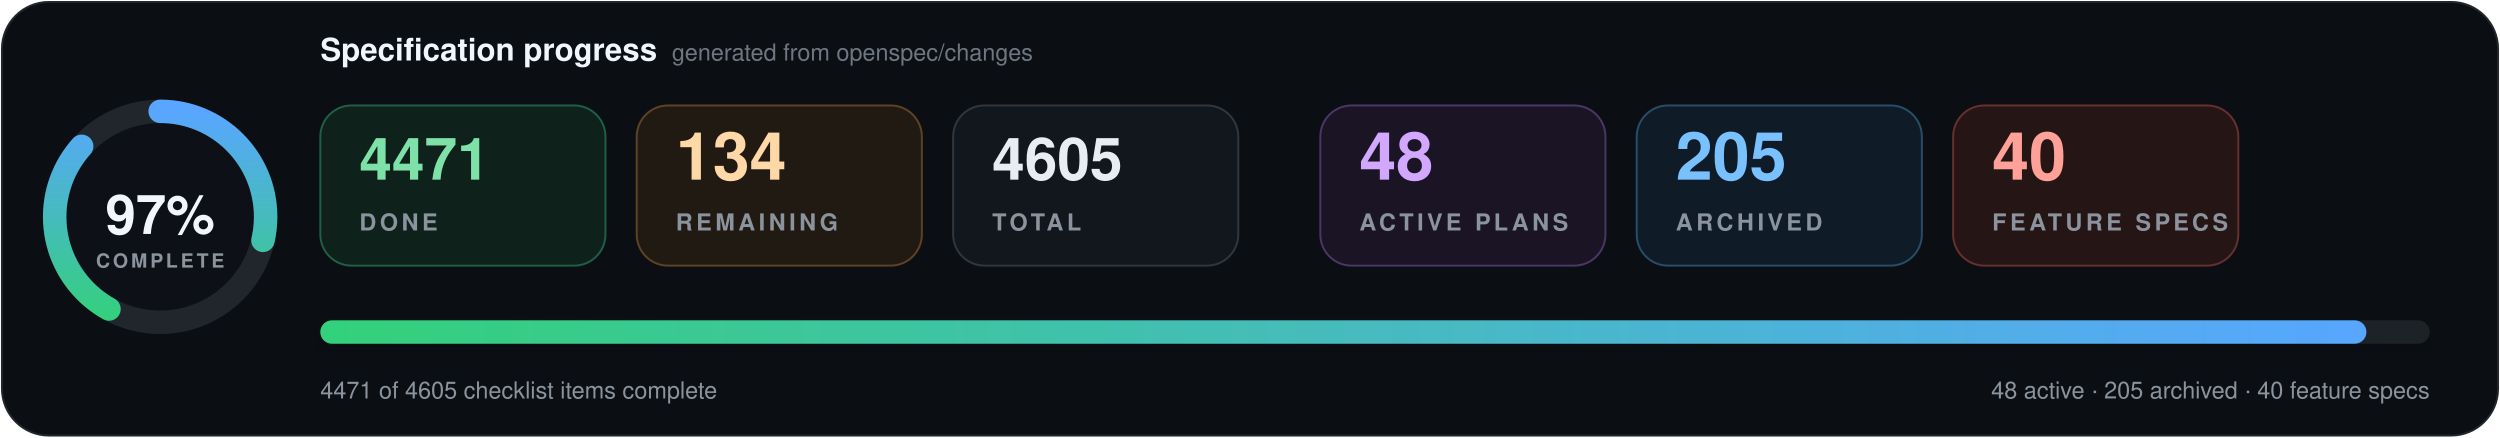
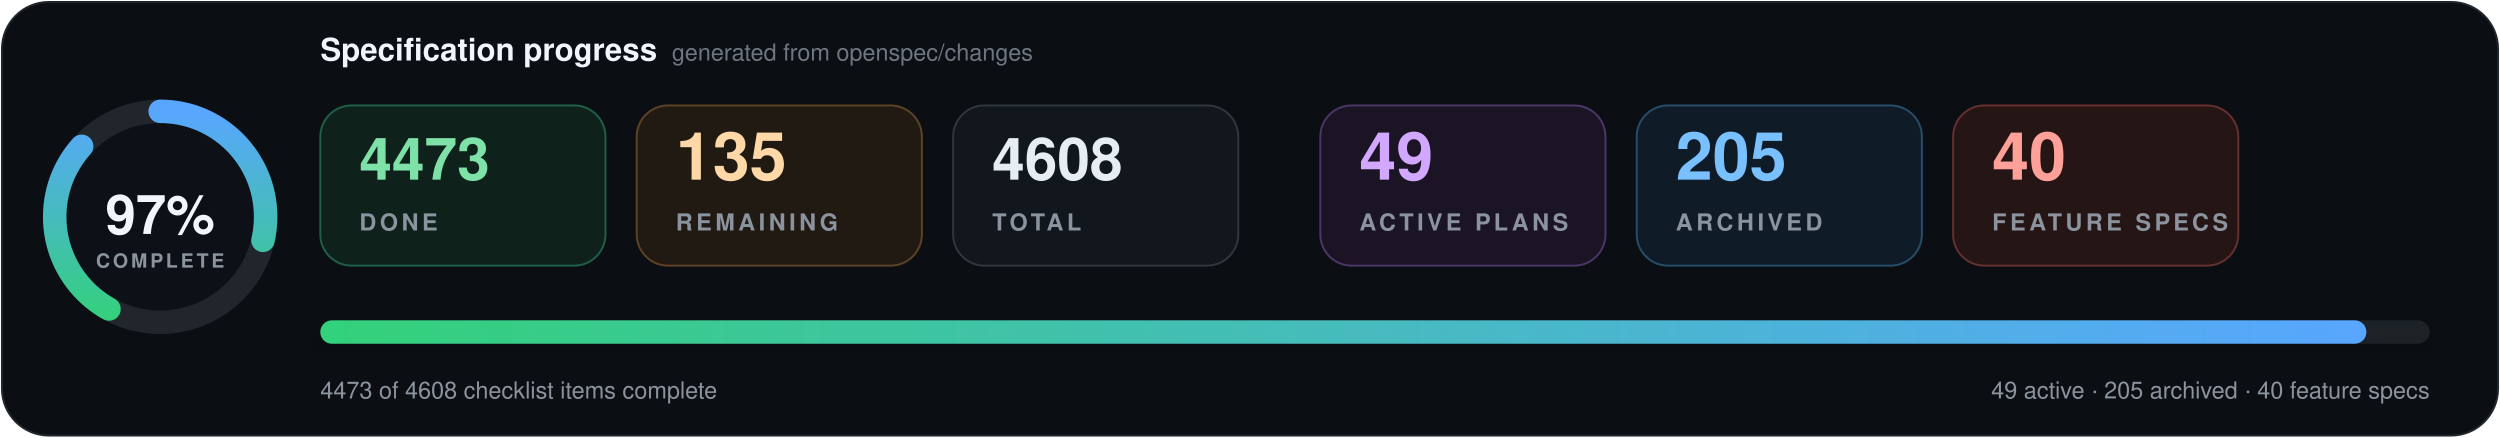
- <svg xmlns="http://www.w3.org/2000/svg" data-cache-version="1793118013" width="1280" height="224" viewBox="0 0 1280 224" role="img" aria-labelledby="title description" font-family="system-ui, -apple-system, BlinkMacSystemFont, 'Segoe UI', Helvetica, Arial, sans-serif" font-variant-numeric="tabular-nums">
+ <svg xmlns="http://www.w3.org/2000/svg" data-cache-version="1793136839" width="1280" height="224" viewBox="0 0 1280 224" role="img" aria-labelledby="title description" font-family="system-ui, -apple-system, BlinkMacSystemFont, 'Segoe UI', Helvetica, Arial, sans-serif" font-variant-numeric="tabular-nums">
  <defs>
    <linearGradient id="progress" x1="0" x2="1">
      <stop offset="0" stop-color="#33d17a" />
      <stop offset="1" stop-color="#58a6ff" />
    </linearGradient>
    <filter id="shadow" x="-10%" y="-20%" width="120%" height="150%">
      <feDropShadow dx="0" dy="7" stdDeviation="9" flood-color="#000" flood-opacity=".28" />
    </filter>
  </defs>
  <rect x="1" y="1" width="1278" height="222" rx="24" fill="#0b0f14" stroke="#21262d" />
  <g transform="translate(82 111)">
    <circle r="54" fill="#0d1117" stroke="#21262d" stroke-width="12" />
    <circle r="54" fill="none" stroke="url(#progress)" stroke-width="12" stroke-linecap="round" pathLength="100" stroke-dasharray="97 100" transform="rotate(-90)" />
    <text y="-1" text-anchor="middle" dominant-baseline="middle" fill="#f0f6fc" font-size="28" font-weight="800">97%</text>
    <text y="26" text-anchor="middle" fill="#8b949e" font-size="10" font-weight="700" letter-spacing="1.5">COMPLETE</text>
  </g>
  <text x="164" y="31" fill="#f0f6fc" font-size="16" font-weight="750">Specification progress</text>
  <text x="344" y="31" fill="#6e7681" font-size="12">generated from openspec/changes</text>
  <g transform="translate(164 54)">
    <rect width="146" height="82" rx="16" fill="#0f211b" stroke="#1f5f46" />
-     <text x="20" y="38" fill="#7ee2a8" font-size="30" font-weight="750">4471</text>
+     <text x="20" y="38" fill="#7ee2a8" font-size="30" font-weight="750">4473</text>
    <text x="20" y="64" fill="#8b949e" font-size="12" font-weight="700" letter-spacing="1.8">DONE</text>
  </g>
  <g transform="translate(326 54)">
    <rect width="146" height="82" rx="16" fill="#211a13" stroke="#5d4225" />
-     <text x="20" y="38" fill="#ffd8a8" font-size="34" font-weight="750">134</text>
+     <text x="20" y="38" fill="#ffd8a8" font-size="34" font-weight="750">135</text>
    <text x="20" y="64" fill="#8b949e" font-size="12" font-weight="700" letter-spacing="1.8">REMAINING</text>
  </g>
  <g transform="translate(488 54)">
    <rect width="146" height="82" rx="16" fill="#12171d" stroke="#30363d" />
-     <text x="20" y="38" fill="#e6edf3" font-size="30" font-weight="750">4605</text>
+     <text x="20" y="38" fill="#e6edf3" font-size="30" font-weight="750">4608</text>
    <text x="20" y="64" fill="#8b949e" font-size="12" font-weight="700" letter-spacing="1.8">TOTAL</text>
  </g>
  <g transform="translate(676 54)">
    <rect width="146" height="82" rx="16" fill="#1a1424" stroke="#4c3569" />
-     <text x="20" y="38" fill="#d2a8ff" font-size="34" font-weight="750">48</text>
+     <text x="20" y="38" fill="#d2a8ff" font-size="34" font-weight="750">49</text>
    <text x="20" y="64" fill="#8b949e" font-size="12" font-weight="700" letter-spacing="1.8">ACTIVE PLANS</text>
  </g>
  <g transform="translate(838 54)">
    <rect width="146" height="82" rx="16" fill="#0f1c27" stroke="#274d69" />
    <text x="20" y="38" fill="#79c0ff" font-size="34" font-weight="750">205</text>
    <text x="20" y="64" fill="#8b949e" font-size="12" font-weight="700" letter-spacing="1.8">ARCHIVED</text>
  </g>
  <g transform="translate(1000 54)">
    <rect width="146" height="82" rx="16" fill="#251514" stroke="#65302d" />
    <text x="20" y="38" fill="#ffa198" font-size="34" font-weight="750">40</text>
    <text x="20" y="64" fill="#8b949e" font-size="12" font-weight="700" letter-spacing="1.8">FEATURE SPECS</text>
  </g>
  <g filter="url(#shadow)">
    <rect x="164" y="164" width="1080" height="12" rx="6" fill="#1b2128" />
    <rect x="164" y="164" width="1047.6" height="12" rx="6" fill="url(#progress)" />
  </g>
-   <text x="164" y="204" fill="#8b949e" font-size="12">4471 of 4605 checklist items complete</text>
-   <text x="1244" y="204" text-anchor="end" fill="#8b949e" font-size="12">48 active · 205 archived · 40 feature specs</text>
+   <text x="164" y="204" fill="#8b949e" font-size="12">4473 of 4608 checklist items complete</text>
+   <text x="1244" y="204" text-anchor="end" fill="#8b949e" font-size="12">49 active · 205 archived · 40 feature specs</text>
</svg>
